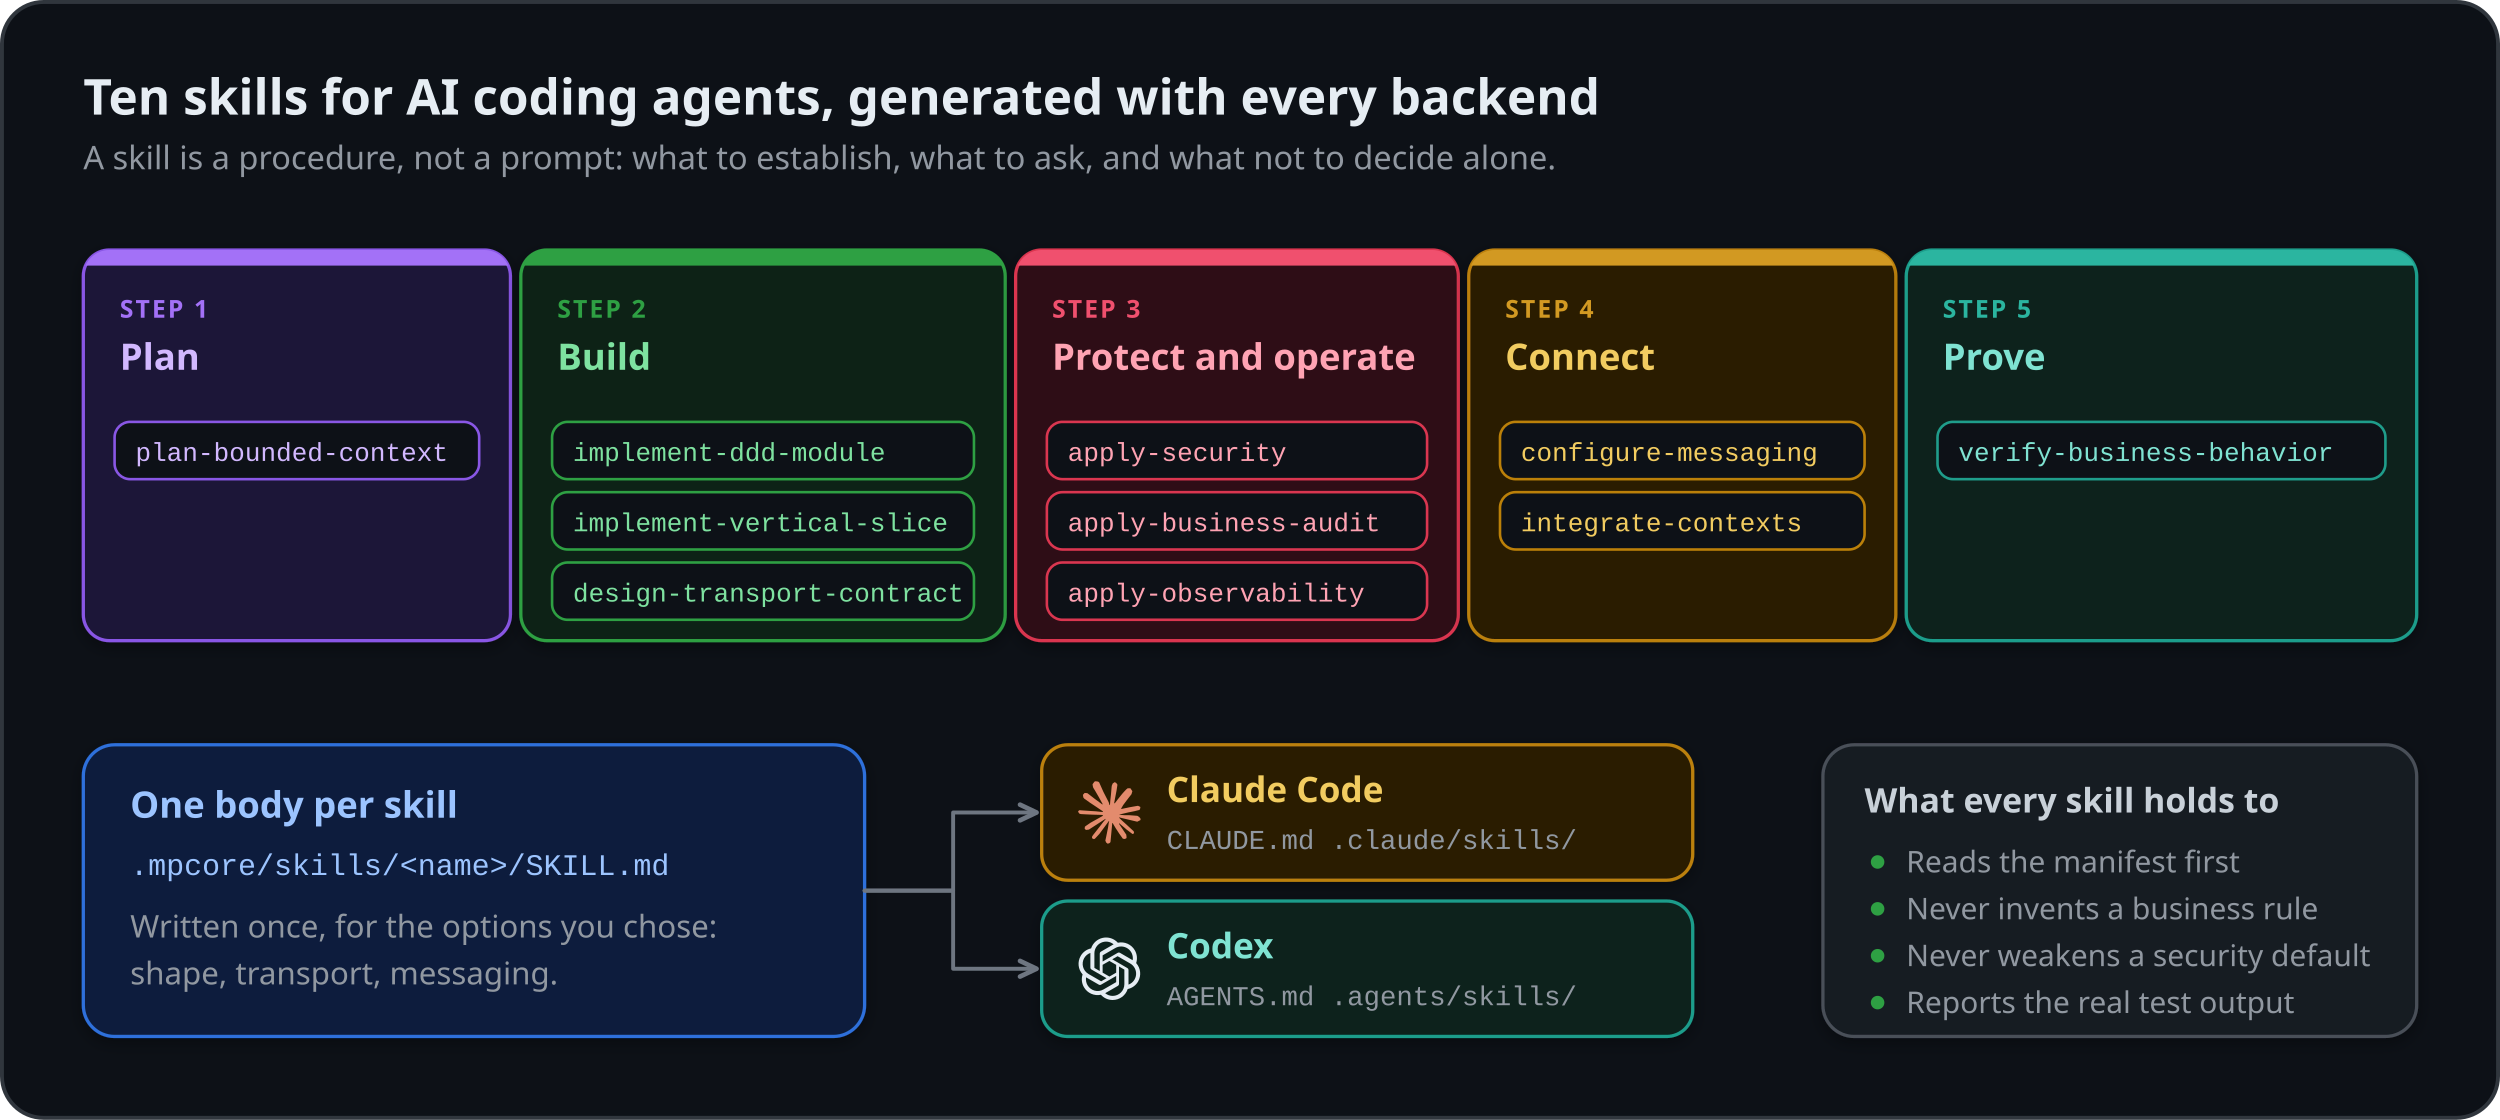
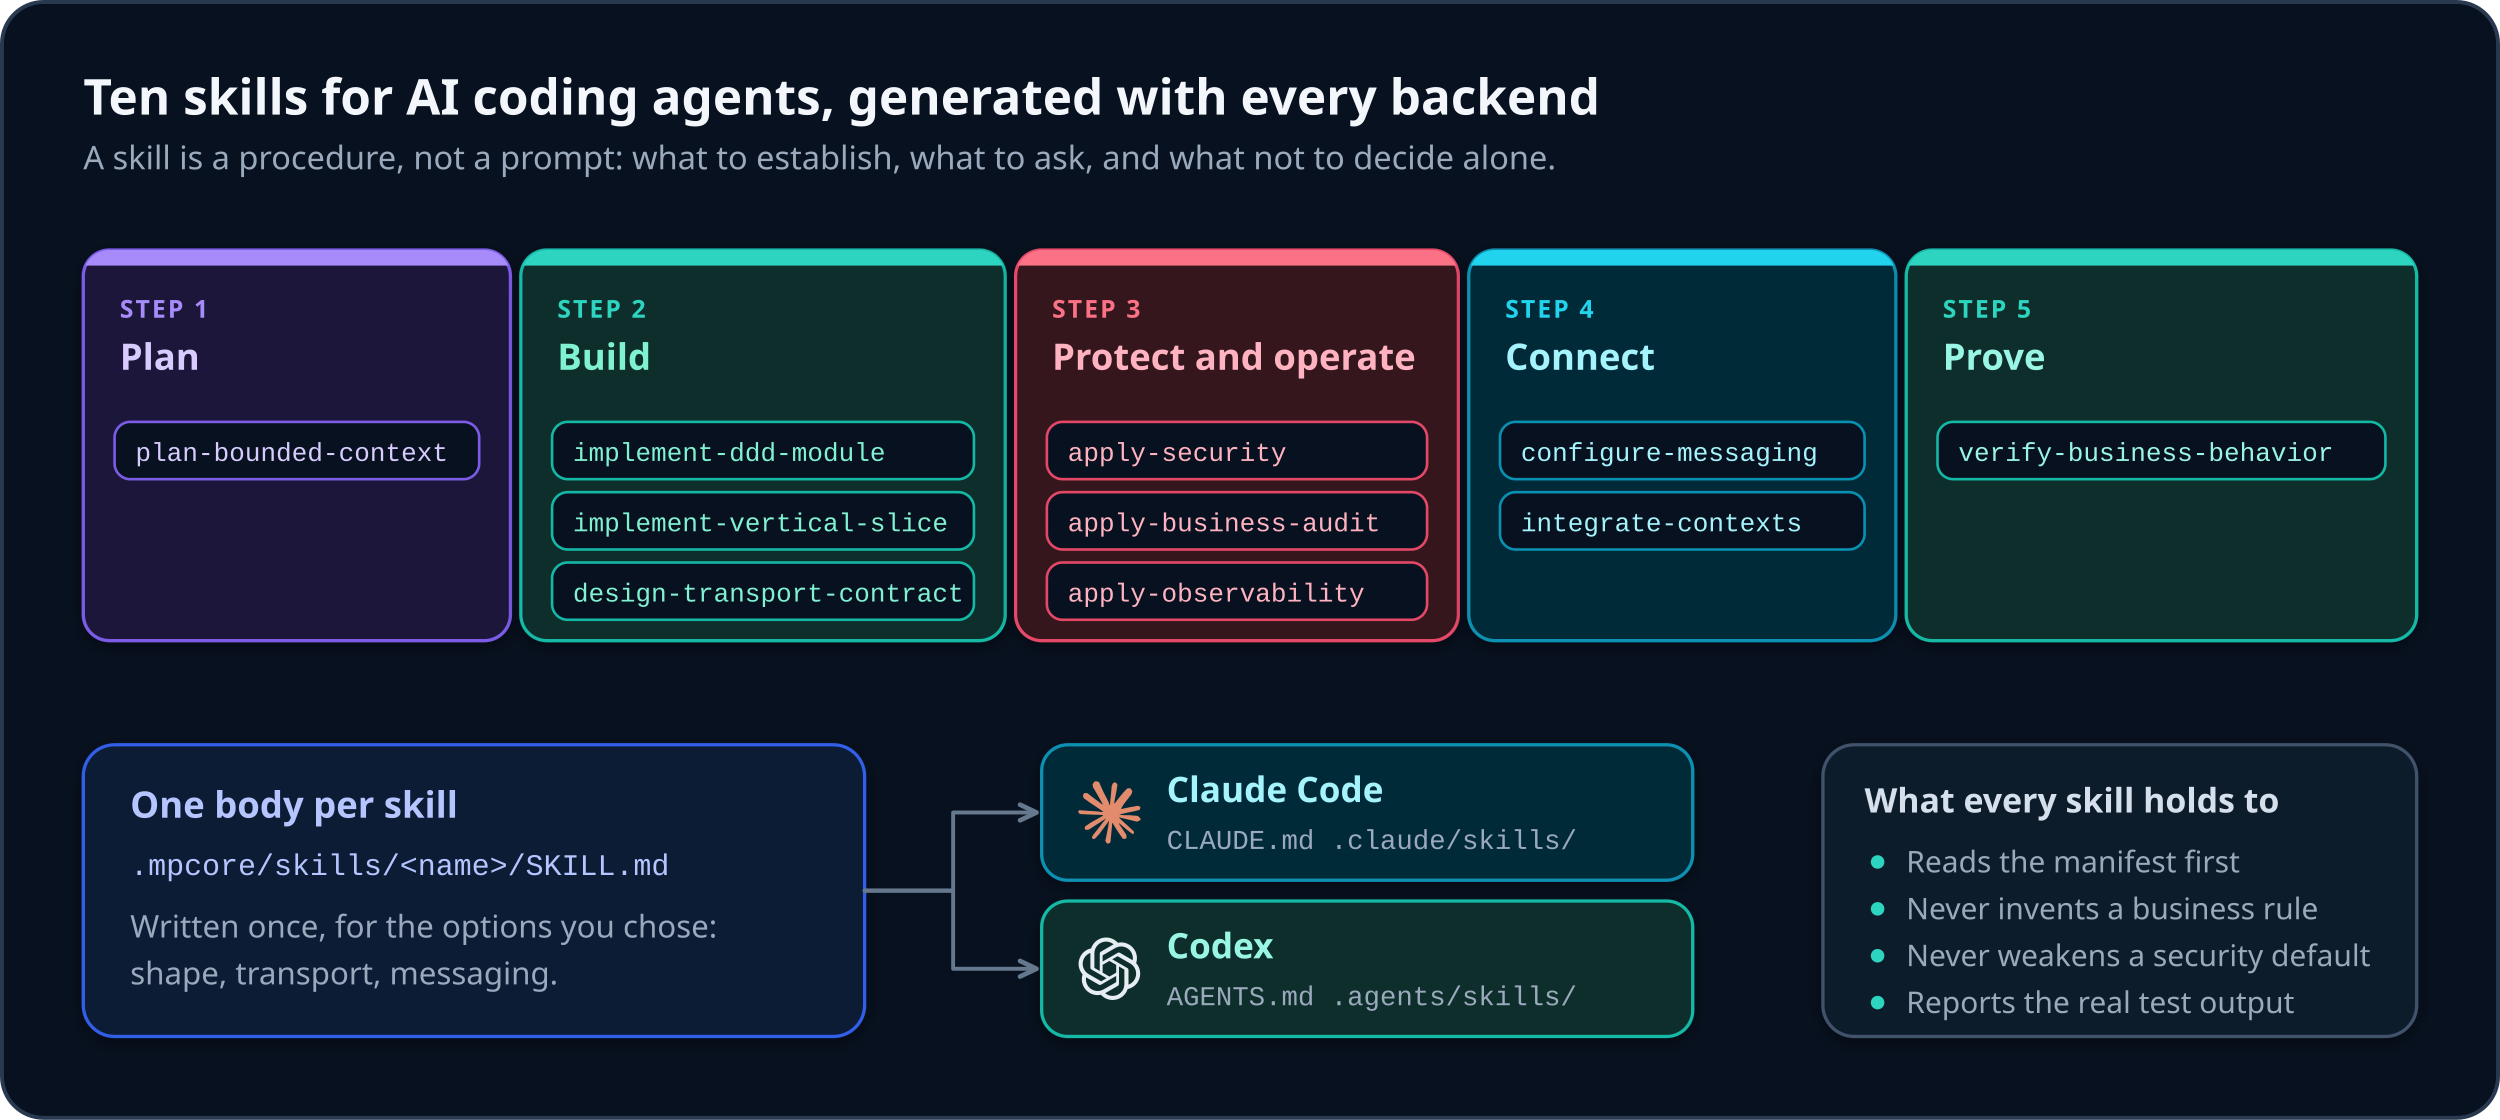
<svg xmlns="http://www.w3.org/2000/svg" viewBox="0 0 960 430" width="960" height="430" role="img" aria-label="The ten skills for AI coding agents and how Codex and Claude Code find them">
  <defs>
    <filter id="shadow" x="-10%" y="-10%" width="120%" height="130%">
-       <feDropShadow dx="0" dy="2" stdDeviation="3" flood-color="#000000" flood-opacity="0.35" />
+       <feDropShadow dx="0" dy="2" stdDeviation="3" flood-color="#020611" flood-opacity="0.38" />
    </filter>
  </defs>
-   <rect x="0.75" y="0.75" width="958.5" height="428.5" rx="16" fill="#0d1117" stroke="#30363d" stroke-width="1.5" />
-   <text x="32" y="44" font-family="-apple-system, BlinkMacSystemFont, 'Segoe UI', 'Noto Sans', Helvetica, Arial, sans-serif" font-size="19" font-weight="700" fill="#e6edf3" text-anchor="start">Ten skills for AI coding agents, generated with every backend</text>
-   <text x="32" y="65" font-family="-apple-system, BlinkMacSystemFont, 'Segoe UI', 'Noto Sans', Helvetica, Arial, sans-serif" font-size="12.5" font-weight="400" fill="#9198a1" text-anchor="start">A skill is a procedure, not a prompt: what to establish, what to ask, and what not to decide alone.</text>
-   <rect x="32" y="96" width="164" height="150" rx="10" fill="#1d1537" stroke="#8957e5" stroke-width="1.25" filter="url(#shadow)" />
+   <rect x="0.75" y="0.75" width="958.5" height="428.5" rx="16" fill="#08111f" stroke="#293a50" stroke-width="1.5" />
+   <text x="32" y="44" font-family="-apple-system, BlinkMacSystemFont, 'Segoe UI', 'Noto Sans', Helvetica, Arial, sans-serif" font-size="19" font-weight="700" fill="#f3f7fc" text-anchor="start">Ten skills for AI coding agents, generated with every backend</text>
+   <text x="32" y="65" font-family="-apple-system, BlinkMacSystemFont, 'Segoe UI', 'Noto Sans', Helvetica, Arial, sans-serif" font-size="12.5" font-weight="400" fill="#9aa9bc" text-anchor="start">A skill is a procedure, not a prompt: what to establish, what to ask, and what not to decide alone.</text>
+   <rect x="32" y="96" width="164" height="150" rx="10" fill="#1d173a" stroke="#7c5ce7" stroke-width="1.25" filter="url(#shadow)" />
  <clipPath id="clip3">
    <rect x="32" y="96" width="164" height="150" rx="10" />
  </clipPath>
-   <rect x="32" y="96" width="164" height="6" fill="#a371f7" clip-path="url(#clip3)" />
-   <text x="46" y="122" font-family="-apple-system, BlinkMacSystemFont, 'Segoe UI', 'Noto Sans', Helvetica, Arial, sans-serif" font-size="9.5" font-weight="700" fill="#a371f7" text-anchor="start" letter-spacing="0.8">STEP 1</text>
-   <text x="46" y="142" font-family="-apple-system, BlinkMacSystemFont, 'Segoe UI', 'Noto Sans', Helvetica, Arial, sans-serif" font-size="14" font-weight="700" fill="#d2b8ff" text-anchor="start">Plan</text>
-   <rect x="44" y="162" width="140" height="22" rx="6" fill="#0d1117" stroke="#8957e5" stroke-width="1" />
-   <text x="52" y="177" font-family="ui-monospace, SFMono-Regular, 'SF Mono', Menlo, Consolas, 'Liberation Mono', monospace" font-size="10" font-weight="400" fill="#d2b8ff" text-anchor="start">plan-bounded-context</text>
-   <rect x="200" y="96" width="186" height="150" rx="10" fill="#0b2417" stroke="#2ea043" stroke-width="1.25" filter="url(#shadow)" />
+   <rect x="32" y="96" width="164" height="6" fill="#a78bfa" clip-path="url(#clip3)" />
+   <text x="46" y="122" font-family="-apple-system, BlinkMacSystemFont, 'Segoe UI', 'Noto Sans', Helvetica, Arial, sans-serif" font-size="9.5" font-weight="700" fill="#a78bfa" text-anchor="start" letter-spacing="0.8">STEP 1</text>
+   <text x="46" y="142" font-family="-apple-system, BlinkMacSystemFont, 'Segoe UI', 'Noto Sans', Helvetica, Arial, sans-serif" font-size="14" font-weight="700" fill="#d8ccff" text-anchor="start">Plan</text>
+   <rect x="44" y="162" width="140" height="22" rx="6" fill="#08111f" stroke="#7c5ce7" stroke-width="1" />
+   <text x="52" y="177" font-family="ui-monospace, SFMono-Regular, 'SF Mono', Menlo, Consolas, 'Liberation Mono', monospace" font-size="10" font-weight="400" fill="#d8ccff" text-anchor="start">plan-bounded-context</text>
+   <rect x="200" y="96" width="186" height="150" rx="10" fill="#082d2a" stroke="#14b8a6" stroke-width="1.25" filter="url(#shadow)" />
  <clipPath id="clip10">
    <rect x="200" y="96" width="186" height="150" rx="10" />
  </clipPath>
-   <rect x="200" y="96" width="186" height="6" fill="#2ea043" clip-path="url(#clip10)" />
-   <text x="214" y="122" font-family="-apple-system, BlinkMacSystemFont, 'Segoe UI', 'Noto Sans', Helvetica, Arial, sans-serif" font-size="9.5" font-weight="700" fill="#2ea043" text-anchor="start" letter-spacing="0.8">STEP 2</text>
-   <text x="214" y="142" font-family="-apple-system, BlinkMacSystemFont, 'Segoe UI', 'Noto Sans', Helvetica, Arial, sans-serif" font-size="14" font-weight="700" fill="#7ee2a0" text-anchor="start">Build</text>
-   <rect x="212" y="162" width="162" height="22" rx="6" fill="#0d1117" stroke="#2ea043" stroke-width="1" />
-   <text x="220" y="177" font-family="ui-monospace, SFMono-Regular, 'SF Mono', Menlo, Consolas, 'Liberation Mono', monospace" font-size="10" font-weight="400" fill="#7ee2a0" text-anchor="start">implement-ddd-module</text>
-   <rect x="212" y="189" width="162" height="22" rx="6" fill="#0d1117" stroke="#2ea043" stroke-width="1" />
-   <text x="220" y="204" font-family="ui-monospace, SFMono-Regular, 'SF Mono', Menlo, Consolas, 'Liberation Mono', monospace" font-size="10" font-weight="400" fill="#7ee2a0" text-anchor="start">implement-vertical-slice</text>
-   <rect x="212" y="216" width="162" height="22" rx="6" fill="#0d1117" stroke="#2ea043" stroke-width="1" />
-   <text x="220" y="231" font-family="ui-monospace, SFMono-Regular, 'SF Mono', Menlo, Consolas, 'Liberation Mono', monospace" font-size="10" font-weight="400" fill="#7ee2a0" text-anchor="start">design-transport-contract</text>
-   <rect x="390" y="96" width="170" height="150" rx="10" fill="#2d1018" stroke="#da3650" stroke-width="1.25" filter="url(#shadow)" />
+   <rect x="200" y="96" width="186" height="6" fill="#2dd4bf" clip-path="url(#clip10)" />
+   <text x="214" y="122" font-family="-apple-system, BlinkMacSystemFont, 'Segoe UI', 'Noto Sans', Helvetica, Arial, sans-serif" font-size="9.5" font-weight="700" fill="#2dd4bf" text-anchor="start" letter-spacing="0.8">STEP 2</text>
+   <text x="214" y="142" font-family="-apple-system, BlinkMacSystemFont, 'Segoe UI', 'Noto Sans', Helvetica, Arial, sans-serif" font-size="14" font-weight="700" fill="#80f2d2" text-anchor="start">Build</text>
+   <rect x="212" y="162" width="162" height="22" rx="6" fill="#08111f" stroke="#14b8a6" stroke-width="1" />
+   <text x="220" y="177" font-family="ui-monospace, SFMono-Regular, 'SF Mono', Menlo, Consolas, 'Liberation Mono', monospace" font-size="10" font-weight="400" fill="#80f2d2" text-anchor="start">implement-ddd-module</text>
+   <rect x="212" y="189" width="162" height="22" rx="6" fill="#08111f" stroke="#14b8a6" stroke-width="1" />
+   <text x="220" y="204" font-family="ui-monospace, SFMono-Regular, 'SF Mono', Menlo, Consolas, 'Liberation Mono', monospace" font-size="10" font-weight="400" fill="#80f2d2" text-anchor="start">implement-vertical-slice</text>
+   <rect x="212" y="216" width="162" height="22" rx="6" fill="#08111f" stroke="#14b8a6" stroke-width="1" />
+   <text x="220" y="231" font-family="ui-monospace, SFMono-Regular, 'SF Mono', Menlo, Consolas, 'Liberation Mono', monospace" font-size="10" font-weight="400" fill="#80f2d2" text-anchor="start">design-transport-contract</text>
+   <rect x="390" y="96" width="170" height="150" rx="10" fill="#34121d" stroke="#e54867" stroke-width="1.25" filter="url(#shadow)" />
  <clipPath id="clip21">
    <rect x="390" y="96" width="170" height="150" rx="10" />
  </clipPath>
-   <rect x="390" y="96" width="170" height="6" fill="#f0506e" clip-path="url(#clip21)" />
-   <text x="404" y="122" font-family="-apple-system, BlinkMacSystemFont, 'Segoe UI', 'Noto Sans', Helvetica, Arial, sans-serif" font-size="9.5" font-weight="700" fill="#f0506e" text-anchor="start" letter-spacing="0.8">STEP 3</text>
-   <text x="404" y="142" font-family="-apple-system, BlinkMacSystemFont, 'Segoe UI', 'Noto Sans', Helvetica, Arial, sans-serif" font-size="14" font-weight="700" fill="#ffa3b3" text-anchor="start">Protect and operate</text>
-   <rect x="402" y="162" width="146" height="22" rx="6" fill="#0d1117" stroke="#da3650" stroke-width="1" />
-   <text x="410" y="177" font-family="ui-monospace, SFMono-Regular, 'SF Mono', Menlo, Consolas, 'Liberation Mono', monospace" font-size="10" font-weight="400" fill="#ffa3b3" text-anchor="start">apply-security</text>
-   <rect x="402" y="189" width="146" height="22" rx="6" fill="#0d1117" stroke="#da3650" stroke-width="1" />
-   <text x="410" y="204" font-family="ui-monospace, SFMono-Regular, 'SF Mono', Menlo, Consolas, 'Liberation Mono', monospace" font-size="10" font-weight="400" fill="#ffa3b3" text-anchor="start">apply-business-audit</text>
-   <rect x="402" y="216" width="146" height="22" rx="6" fill="#0d1117" stroke="#da3650" stroke-width="1" />
-   <text x="410" y="231" font-family="ui-monospace, SFMono-Regular, 'SF Mono', Menlo, Consolas, 'Liberation Mono', monospace" font-size="10" font-weight="400" fill="#ffa3b3" text-anchor="start">apply-observability</text>
-   <rect x="564" y="96" width="164" height="150" rx="10" fill="#2b1d06" stroke="#bb8009" stroke-width="1.25" filter="url(#shadow)" />
+   <rect x="390" y="96" width="170" height="6" fill="#fb7185" clip-path="url(#clip21)" />
+   <text x="404" y="122" font-family="-apple-system, BlinkMacSystemFont, 'Segoe UI', 'Noto Sans', Helvetica, Arial, sans-serif" font-size="9.5" font-weight="700" fill="#fb7185" text-anchor="start" letter-spacing="0.8">STEP 3</text>
+   <text x="404" y="142" font-family="-apple-system, BlinkMacSystemFont, 'Segoe UI', 'Noto Sans', Helvetica, Arial, sans-serif" font-size="14" font-weight="700" fill="#ffb3c1" text-anchor="start">Protect and operate</text>
+   <rect x="402" y="162" width="146" height="22" rx="6" fill="#08111f" stroke="#e54867" stroke-width="1" />
+   <text x="410" y="177" font-family="ui-monospace, SFMono-Regular, 'SF Mono', Menlo, Consolas, 'Liberation Mono', monospace" font-size="10" font-weight="400" fill="#ffb3c1" text-anchor="start">apply-security</text>
+   <rect x="402" y="189" width="146" height="22" rx="6" fill="#08111f" stroke="#e54867" stroke-width="1" />
+   <text x="410" y="204" font-family="ui-monospace, SFMono-Regular, 'SF Mono', Menlo, Consolas, 'Liberation Mono', monospace" font-size="10" font-weight="400" fill="#ffb3c1" text-anchor="start">apply-business-audit</text>
+   <rect x="402" y="216" width="146" height="22" rx="6" fill="#08111f" stroke="#e54867" stroke-width="1" />
+   <text x="410" y="231" font-family="ui-monospace, SFMono-Regular, 'SF Mono', Menlo, Consolas, 'Liberation Mono', monospace" font-size="10" font-weight="400" fill="#ffb3c1" text-anchor="start">apply-observability</text>
+   <rect x="564" y="96" width="164" height="150" rx="10" fill="#062b38" stroke="#0891b2" stroke-width="1.25" filter="url(#shadow)" />
  <clipPath id="clip32">
    <rect x="564" y="96" width="164" height="150" rx="10" />
  </clipPath>
-   <rect x="564" y="96" width="164" height="6" fill="#d29922" clip-path="url(#clip32)" />
-   <text x="578" y="122" font-family="-apple-system, BlinkMacSystemFont, 'Segoe UI', 'Noto Sans', Helvetica, Arial, sans-serif" font-size="9.5" font-weight="700" fill="#d29922" text-anchor="start" letter-spacing="0.8">STEP 4</text>
-   <text x="578" y="142" font-family="-apple-system, BlinkMacSystemFont, 'Segoe UI', 'Noto Sans', Helvetica, Arial, sans-serif" font-size="14" font-weight="700" fill="#f2cc60" text-anchor="start">Connect</text>
-   <rect x="576" y="162" width="140" height="22" rx="6" fill="#0d1117" stroke="#bb8009" stroke-width="1" />
-   <text x="584" y="177" font-family="ui-monospace, SFMono-Regular, 'SF Mono', Menlo, Consolas, 'Liberation Mono', monospace" font-size="10" font-weight="400" fill="#f2cc60" text-anchor="start">configure-messaging</text>
-   <rect x="576" y="189" width="140" height="22" rx="6" fill="#0d1117" stroke="#bb8009" stroke-width="1" />
-   <text x="584" y="204" font-family="ui-monospace, SFMono-Regular, 'SF Mono', Menlo, Consolas, 'Liberation Mono', monospace" font-size="10" font-weight="400" fill="#f2cc60" text-anchor="start">integrate-contexts</text>
-   <rect x="732" y="96" width="196" height="150" rx="10" fill="#07241f" stroke="#1f9d8b" stroke-width="1.25" filter="url(#shadow)" />
+   <rect x="564" y="96" width="164" height="6" fill="#22d3ee" clip-path="url(#clip32)" />
+   <text x="578" y="122" font-family="-apple-system, BlinkMacSystemFont, 'Segoe UI', 'Noto Sans', Helvetica, Arial, sans-serif" font-size="9.5" font-weight="700" fill="#22d3ee" text-anchor="start" letter-spacing="0.8">STEP 4</text>
+   <text x="578" y="142" font-family="-apple-system, BlinkMacSystemFont, 'Segoe UI', 'Noto Sans', Helvetica, Arial, sans-serif" font-size="14" font-weight="700" fill="#a5f3fc" text-anchor="start">Connect</text>
+   <rect x="576" y="162" width="140" height="22" rx="6" fill="#08111f" stroke="#0891b2" stroke-width="1" />
+   <text x="584" y="177" font-family="ui-monospace, SFMono-Regular, 'SF Mono', Menlo, Consolas, 'Liberation Mono', monospace" font-size="10" font-weight="400" fill="#a5f3fc" text-anchor="start">configure-messaging</text>
+   <rect x="576" y="189" width="140" height="22" rx="6" fill="#08111f" stroke="#0891b2" stroke-width="1" />
+   <text x="584" y="204" font-family="ui-monospace, SFMono-Regular, 'SF Mono', Menlo, Consolas, 'Liberation Mono', monospace" font-size="10" font-weight="400" fill="#a5f3fc" text-anchor="start">integrate-contexts</text>
+   <rect x="732" y="96" width="196" height="150" rx="10" fill="#072d2b" stroke="#14b8a6" stroke-width="1.25" filter="url(#shadow)" />
  <clipPath id="clip41">
    <rect x="732" y="96" width="196" height="150" rx="10" />
  </clipPath>
-   <rect x="732" y="96" width="196" height="6" fill="#2bb5a0" clip-path="url(#clip41)" />
-   <text x="746" y="122" font-family="-apple-system, BlinkMacSystemFont, 'Segoe UI', 'Noto Sans', Helvetica, Arial, sans-serif" font-size="9.5" font-weight="700" fill="#2bb5a0" text-anchor="start" letter-spacing="0.8">STEP 5</text>
-   <text x="746" y="142" font-family="-apple-system, BlinkMacSystemFont, 'Segoe UI', 'Noto Sans', Helvetica, Arial, sans-serif" font-size="14" font-weight="700" fill="#7fe3d2" text-anchor="start">Prove</text>
-   <rect x="744" y="162" width="172" height="22" rx="6" fill="#0d1117" stroke="#1f9d8b" stroke-width="1" />
-   <text x="752" y="177" font-family="ui-monospace, SFMono-Regular, 'SF Mono', Menlo, Consolas, 'Liberation Mono', monospace" font-size="10" font-weight="400" fill="#7fe3d2" text-anchor="start">verify-business-behavior</text>
-   <rect x="32" y="286" width="300" height="112" rx="12" fill="#0d1f3c" stroke="#2f6fdb" stroke-width="1.25" filter="url(#shadow)" />
-   <text x="50" y="314" font-family="-apple-system, BlinkMacSystemFont, 'Segoe UI', 'Noto Sans', Helvetica, Arial, sans-serif" font-size="14" font-weight="700" fill="#9cc4ff" text-anchor="start">One body per skill</text>
-   <text x="50" y="336" font-family="ui-monospace, SFMono-Regular, 'SF Mono', Menlo, Consolas, 'Liberation Mono', monospace" font-size="11.5" font-weight="400" fill="#9cc4ff" text-anchor="start">.mpcore/skills/&lt;name&gt;/SKILL.md</text>
-   <text x="50" y="360" font-family="-apple-system, BlinkMacSystemFont, 'Segoe UI', 'Noto Sans', Helvetica, Arial, sans-serif" font-size="12" font-weight="400" fill="#9198a1" text-anchor="start">Written once, for the options you chose:</text>
-   <text x="50" y="378" font-family="-apple-system, BlinkMacSystemFont, 'Segoe UI', 'Noto Sans', Helvetica, Arial, sans-serif" font-size="12" font-weight="400" fill="#9198a1" text-anchor="start">shape, transport, messaging.</text>
-   <rect x="400" y="286" width="250" height="52" rx="10" fill="#2b1d06" stroke="#bb8009" stroke-width="1.25" filter="url(#shadow)" />
+   <rect x="732" y="96" width="196" height="6" fill="#2dd4bf" clip-path="url(#clip41)" />
+   <text x="746" y="122" font-family="-apple-system, BlinkMacSystemFont, 'Segoe UI', 'Noto Sans', Helvetica, Arial, sans-serif" font-size="9.5" font-weight="700" fill="#2dd4bf" text-anchor="start" letter-spacing="0.8">STEP 5</text>
+   <text x="746" y="142" font-family="-apple-system, BlinkMacSystemFont, 'Segoe UI', 'Noto Sans', Helvetica, Arial, sans-serif" font-size="14" font-weight="700" fill="#99f6e4" text-anchor="start">Prove</text>
+   <rect x="744" y="162" width="172" height="22" rx="6" fill="#08111f" stroke="#14b8a6" stroke-width="1" />
+   <text x="752" y="177" font-family="ui-monospace, SFMono-Regular, 'SF Mono', Menlo, Consolas, 'Liberation Mono', monospace" font-size="10" font-weight="400" fill="#99f6e4" text-anchor="start">verify-business-behavior</text>
+   <rect x="32" y="286" width="300" height="112" rx="12" fill="#0e1a36" stroke="#315fe8" stroke-width="1.25" filter="url(#shadow)" />
+   <text x="50" y="314" font-family="-apple-system, BlinkMacSystemFont, 'Segoe UI', 'Noto Sans', Helvetica, Arial, sans-serif" font-size="14" font-weight="700" fill="#b4c5ff" text-anchor="start">One body per skill</text>
+   <text x="50" y="336" font-family="ui-monospace, SFMono-Regular, 'SF Mono', Menlo, Consolas, 'Liberation Mono', monospace" font-size="11.5" font-weight="400" fill="#b4c5ff" text-anchor="start">.mpcore/skills/&lt;name&gt;/SKILL.md</text>
+   <text x="50" y="360" font-family="-apple-system, BlinkMacSystemFont, 'Segoe UI', 'Noto Sans', Helvetica, Arial, sans-serif" font-size="12" font-weight="400" fill="#9aa9bc" text-anchor="start">Written once, for the options you chose:</text>
+   <text x="50" y="378" font-family="-apple-system, BlinkMacSystemFont, 'Segoe UI', 'Noto Sans', Helvetica, Arial, sans-serif" font-size="12" font-weight="400" fill="#9aa9bc" text-anchor="start">shape, transport, messaging.</text>
+   <rect x="400" y="286" width="250" height="52" rx="10" fill="#062b38" stroke="#0891b2" stroke-width="1.25" filter="url(#shadow)" />
  <g transform="translate(414 300) scale(1)">
    <path fill="#e38b6d" d="m4.714 15.956 4.717-2.647.079-.231-.079-.128h-.231l-.789-.049-2.696-.073-2.337-.097-2.265-.121-.571-.121-.534-.704.055-.352.48-.322.686.061 1.518.103 2.277.158 1.651.097 2.447.255h.389l.055-.158-.134-.097-.103-.097L6.973 9.836l-2.55-1.688-1.336-.971-.723-.492-.364-.461-.158-1.008.656-.723.88.061.225.061.892.686 1.906 1.475 2.489 1.834.364.303.146-.103.018-.073-.164-.273-1.354-2.447-1.445-2.489-.643-1.032-.17-.619c-.061-.255-.103-.467-.103-.729L6.287.134 6.7 0l.996.134.419.364.619 1.415 1.002 2.228 1.554 3.03.455.898.243.832.091.255h.158v-.146l.128-1.706.237-2.095.231-2.696.079-.759.376-.911.747-.492.583.279.48.686-.067.443-.285 1.852-.559 2.902-.364 1.943h.212l.243-.243.984-1.305 1.651-2.064.729-.82.85-.905.546-.431h1.032l.759 1.129-.34 1.166-1.062 1.348-.88 1.141-1.263 1.7-.789 1.36.073.109.188-.018 2.853-.607 1.542-.279 1.84-.316.832.389.091.395-.328.807-1.967.486-2.307.461-3.436.814-.043.03.049.061 1.548.146.662.036h1.621l3.018.225.789.522.474.638-.079.486-1.214.619-1.639-.389-3.825-.911-1.311-.328h-.182v.109l1.093 1.069 2.003 1.809 2.507 2.331.128.577-.322.455-.34-.049-2.204-1.657-.85-.747-1.925-1.621h-.128v.17l.443.65 2.344 3.521.121 1.081-.17.352-.607.212-.668-.121-1.372-1.925L14.38 17.959l-1.141-1.943-.14.079-.674 7.255-.316.37-.729.279-.607-.461-.322-.747.322-1.475.389-1.925.316-1.53.285-1.9.17-.631-.012-.043-.14.018-1.433 1.967-2.18 2.945-1.724 1.846-.413.164-.716-.37.067-.662.401-.589 2.386-3.036 1.439-1.882.929-1.087-.006-.158h-.055l-6.338 4.116-1.129.146-.486-.455.061-.747.231-.243 1.906-1.311Z" />
  </g>
-   <text x="448" y="308" font-family="-apple-system, BlinkMacSystemFont, 'Segoe UI', 'Noto Sans', Helvetica, Arial, sans-serif" font-size="13.5" font-weight="700" fill="#f2cc60" text-anchor="start">Claude Code</text>
-   <text x="448" y="326" font-family="ui-monospace, SFMono-Regular, 'SF Mono', Menlo, Consolas, 'Liberation Mono', monospace" font-size="10.5" font-weight="400" fill="#9198a1" text-anchor="start">CLAUDE.md  .claude/skills/</text>
-   <path d="M 332 342 L 366 342 L 366 312 L 398 312" fill="none" stroke="#6e7681" stroke-width="1.5" stroke-linecap="round" stroke-linejoin="round" />
-   <path d="M 391.7 315.0 L 398 312 L 391.7 309.0" fill="none" stroke="#6e7681" stroke-width="1.8" stroke-linecap="round" stroke-linejoin="round" />
-   <rect x="400" y="346" width="250" height="52" rx="10" fill="#07241f" stroke="#1f9d8b" stroke-width="1.25" filter="url(#shadow)" />
+   <text x="448" y="308" font-family="-apple-system, BlinkMacSystemFont, 'Segoe UI', 'Noto Sans', Helvetica, Arial, sans-serif" font-size="13.5" font-weight="700" fill="#a5f3fc" text-anchor="start">Claude Code</text>
+   <text x="448" y="326" font-family="ui-monospace, SFMono-Regular, 'SF Mono', Menlo, Consolas, 'Liberation Mono', monospace" font-size="10.5" font-weight="400" fill="#9aa9bc" text-anchor="start">CLAUDE.md  .claude/skills/</text>
+   <path d="M 332 342 L 366 342 L 366 312 L 398 312" fill="none" stroke="#66788d" stroke-width="1.5" stroke-linecap="round" stroke-linejoin="round" />
+   <path d="M 391.7 315.0 L 398 312 L 391.7 309.0" fill="none" stroke="#66788d" stroke-width="1.8" stroke-linecap="round" stroke-linejoin="round" />
+   <rect x="400" y="346" width="250" height="52" rx="10" fill="#072d2b" stroke="#14b8a6" stroke-width="1.25" filter="url(#shadow)" />
  <g transform="translate(414 360) scale(1)">
    <path fill="#e6edf3" d="M22.282 9.821a5.985 5.985 0 0 0-.516-4.911 6.046 6.046 0 0 0-6.51-2.9A6.065 6.065 0 0 0 4.981 4.182a5.985 5.985 0 0 0-3.998 2.9 6.046 6.046 0 0 0 .743 7.097 5.98 5.98 0 0 0 .511 4.911 6.051 6.051 0 0 0 6.515 2.9A5.985 5.985 0 0 0 13.26 24a6.056 6.056 0 0 0 5.772-4.206 5.989 5.989 0 0 0 3.998-2.9 6.056 6.056 0 0 0-.748-7.073zm-9.022 12.608a4.476 4.476 0 0 1-2.876-1.041l.142-.08 4.778-2.758a.795.795 0 0 0 .393-.681v-6.737l2.02 1.169a.071.071 0 0 1 .038.052v5.583a4.504 4.504 0 0 1-4.495 4.494zm-9.661-4.125a4.471 4.471 0 0 1-.535-3.014l.142.085 4.783 2.758a.771.771 0 0 0 .781 0l5.843-3.369v2.332a.08.08 0 0 1-.033.061L9.74 19.95a4.499 4.499 0 0 1-6.141-1.646zM2.341 7.896a4.485 4.485 0 0 1 2.365-1.973V11.6a.766.766 0 0 0 .388.676l5.814 3.354-2.02 1.169a.076.076 0 0 1-.071 0l-4.83-2.787A4.504 4.504 0 0 1 2.341 7.872zm16.596 3.856L13.104 8.364 15.119 7.2a.076.076 0 0 1 .071 0l4.83 2.791a4.494 4.494 0 0 1-.676 8.104v-5.677a.79.79 0 0 0-.407-.667zm2.011-3.023l-.142-.085-4.774-2.782a.776.776 0 0 0-.785 0L9.409 9.23V6.897a.066.066 0 0 1 .028-.061l4.83-2.787a4.499 4.499 0 0 1 6.68 4.66zM8.306 12.863l-2.02-1.164a.08.08 0 0 1-.038-.057V6.074a4.499 4.499 0 0 1 7.376-3.454l-.142.081L8.704 5.459a.795.795 0 0 0-.393.681zm1.098-2.365l2.602-1.5 2.607 1.5v2.999l-2.597 1.5-2.607-1.5Z" />
  </g>
-   <text x="448" y="368" font-family="-apple-system, BlinkMacSystemFont, 'Segoe UI', 'Noto Sans', Helvetica, Arial, sans-serif" font-size="13.5" font-weight="700" fill="#7fe3d2" text-anchor="start">Codex</text>
-   <text x="448" y="386" font-family="ui-monospace, SFMono-Regular, 'SF Mono', Menlo, Consolas, 'Liberation Mono', monospace" font-size="10.5" font-weight="400" fill="#9198a1" text-anchor="start">AGENTS.md  .agents/skills/</text>
-   <path d="M 332 342 L 366 342 L 366 372 L 398 372" fill="none" stroke="#6e7681" stroke-width="1.5" stroke-linecap="round" stroke-linejoin="round" />
-   <path d="M 391.7 375.0 L 398 372 L 391.7 369.0" fill="none" stroke="#6e7681" stroke-width="1.8" stroke-linecap="round" stroke-linejoin="round" />
-   <rect x="700" y="286" width="228" height="112" rx="12" fill="#161b22" stroke="#484f58" stroke-width="1.25" filter="url(#shadow)" />
-   <text x="716" y="312" font-family="-apple-system, BlinkMacSystemFont, 'Segoe UI', 'Noto Sans', Helvetica, Arial, sans-serif" font-size="13" font-weight="700" fill="#c9d1d9" text-anchor="start">What every skill holds to</text>
-   <circle cx="721" cy="331" r="2.6" fill="#2ea043" />
-   <text x="732" y="335" font-family="-apple-system, BlinkMacSystemFont, 'Segoe UI', 'Noto Sans', Helvetica, Arial, sans-serif" font-size="11.5" font-weight="400" fill="#9198a1" text-anchor="start">Reads the manifest first</text>
-   <circle cx="721" cy="349" r="2.6" fill="#2ea043" />
-   <text x="732" y="353" font-family="-apple-system, BlinkMacSystemFont, 'Segoe UI', 'Noto Sans', Helvetica, Arial, sans-serif" font-size="11.5" font-weight="400" fill="#9198a1" text-anchor="start">Never invents a business rule</text>
-   <circle cx="721" cy="367" r="2.6" fill="#2ea043" />
-   <text x="732" y="371" font-family="-apple-system, BlinkMacSystemFont, 'Segoe UI', 'Noto Sans', Helvetica, Arial, sans-serif" font-size="11.5" font-weight="400" fill="#9198a1" text-anchor="start">Never weakens a security default</text>
-   <circle cx="721" cy="385" r="2.6" fill="#2ea043" />
-   <text x="732" y="389" font-family="-apple-system, BlinkMacSystemFont, 'Segoe UI', 'Noto Sans', Helvetica, Arial, sans-serif" font-size="11.5" font-weight="400" fill="#9198a1" text-anchor="start">Reports the real test output</text>
+   <text x="448" y="368" font-family="-apple-system, BlinkMacSystemFont, 'Segoe UI', 'Noto Sans', Helvetica, Arial, sans-serif" font-size="13.5" font-weight="700" fill="#99f6e4" text-anchor="start">Codex</text>
+   <text x="448" y="386" font-family="ui-monospace, SFMono-Regular, 'SF Mono', Menlo, Consolas, 'Liberation Mono', monospace" font-size="10.5" font-weight="400" fill="#9aa9bc" text-anchor="start">AGENTS.md  .agents/skills/</text>
+   <path d="M 332 342 L 366 342 L 366 372 L 398 372" fill="none" stroke="#66788d" stroke-width="1.5" stroke-linecap="round" stroke-linejoin="round" />
+   <path d="M 391.7 375.0 L 398 372 L 391.7 369.0" fill="none" stroke="#66788d" stroke-width="1.8" stroke-linecap="round" stroke-linejoin="round" />
+   <rect x="700" y="286" width="228" height="112" rx="12" fill="#111c2c" stroke="#40536a" stroke-width="1.25" filter="url(#shadow)" />
+   <text x="716" y="312" font-family="-apple-system, BlinkMacSystemFont, 'Segoe UI', 'Noto Sans', Helvetica, Arial, sans-serif" font-size="13" font-weight="700" fill="#d6e0ec" text-anchor="start">What every skill holds to</text>
+   <circle cx="721" cy="331" r="2.6" fill="#2dd4bf" />
+   <text x="732" y="335" font-family="-apple-system, BlinkMacSystemFont, 'Segoe UI', 'Noto Sans', Helvetica, Arial, sans-serif" font-size="11.5" font-weight="400" fill="#9aa9bc" text-anchor="start">Reads the manifest first</text>
+   <circle cx="721" cy="349" r="2.6" fill="#2dd4bf" />
+   <text x="732" y="353" font-family="-apple-system, BlinkMacSystemFont, 'Segoe UI', 'Noto Sans', Helvetica, Arial, sans-serif" font-size="11.5" font-weight="400" fill="#9aa9bc" text-anchor="start">Never invents a business rule</text>
+   <circle cx="721" cy="367" r="2.6" fill="#2dd4bf" />
+   <text x="732" y="371" font-family="-apple-system, BlinkMacSystemFont, 'Segoe UI', 'Noto Sans', Helvetica, Arial, sans-serif" font-size="11.5" font-weight="400" fill="#9aa9bc" text-anchor="start">Never weakens a security default</text>
+   <circle cx="721" cy="385" r="2.6" fill="#2dd4bf" />
+   <text x="732" y="389" font-family="-apple-system, BlinkMacSystemFont, 'Segoe UI', 'Noto Sans', Helvetica, Arial, sans-serif" font-size="11.5" font-weight="400" fill="#9aa9bc" text-anchor="start">Reports the real test output</text>
</svg>
